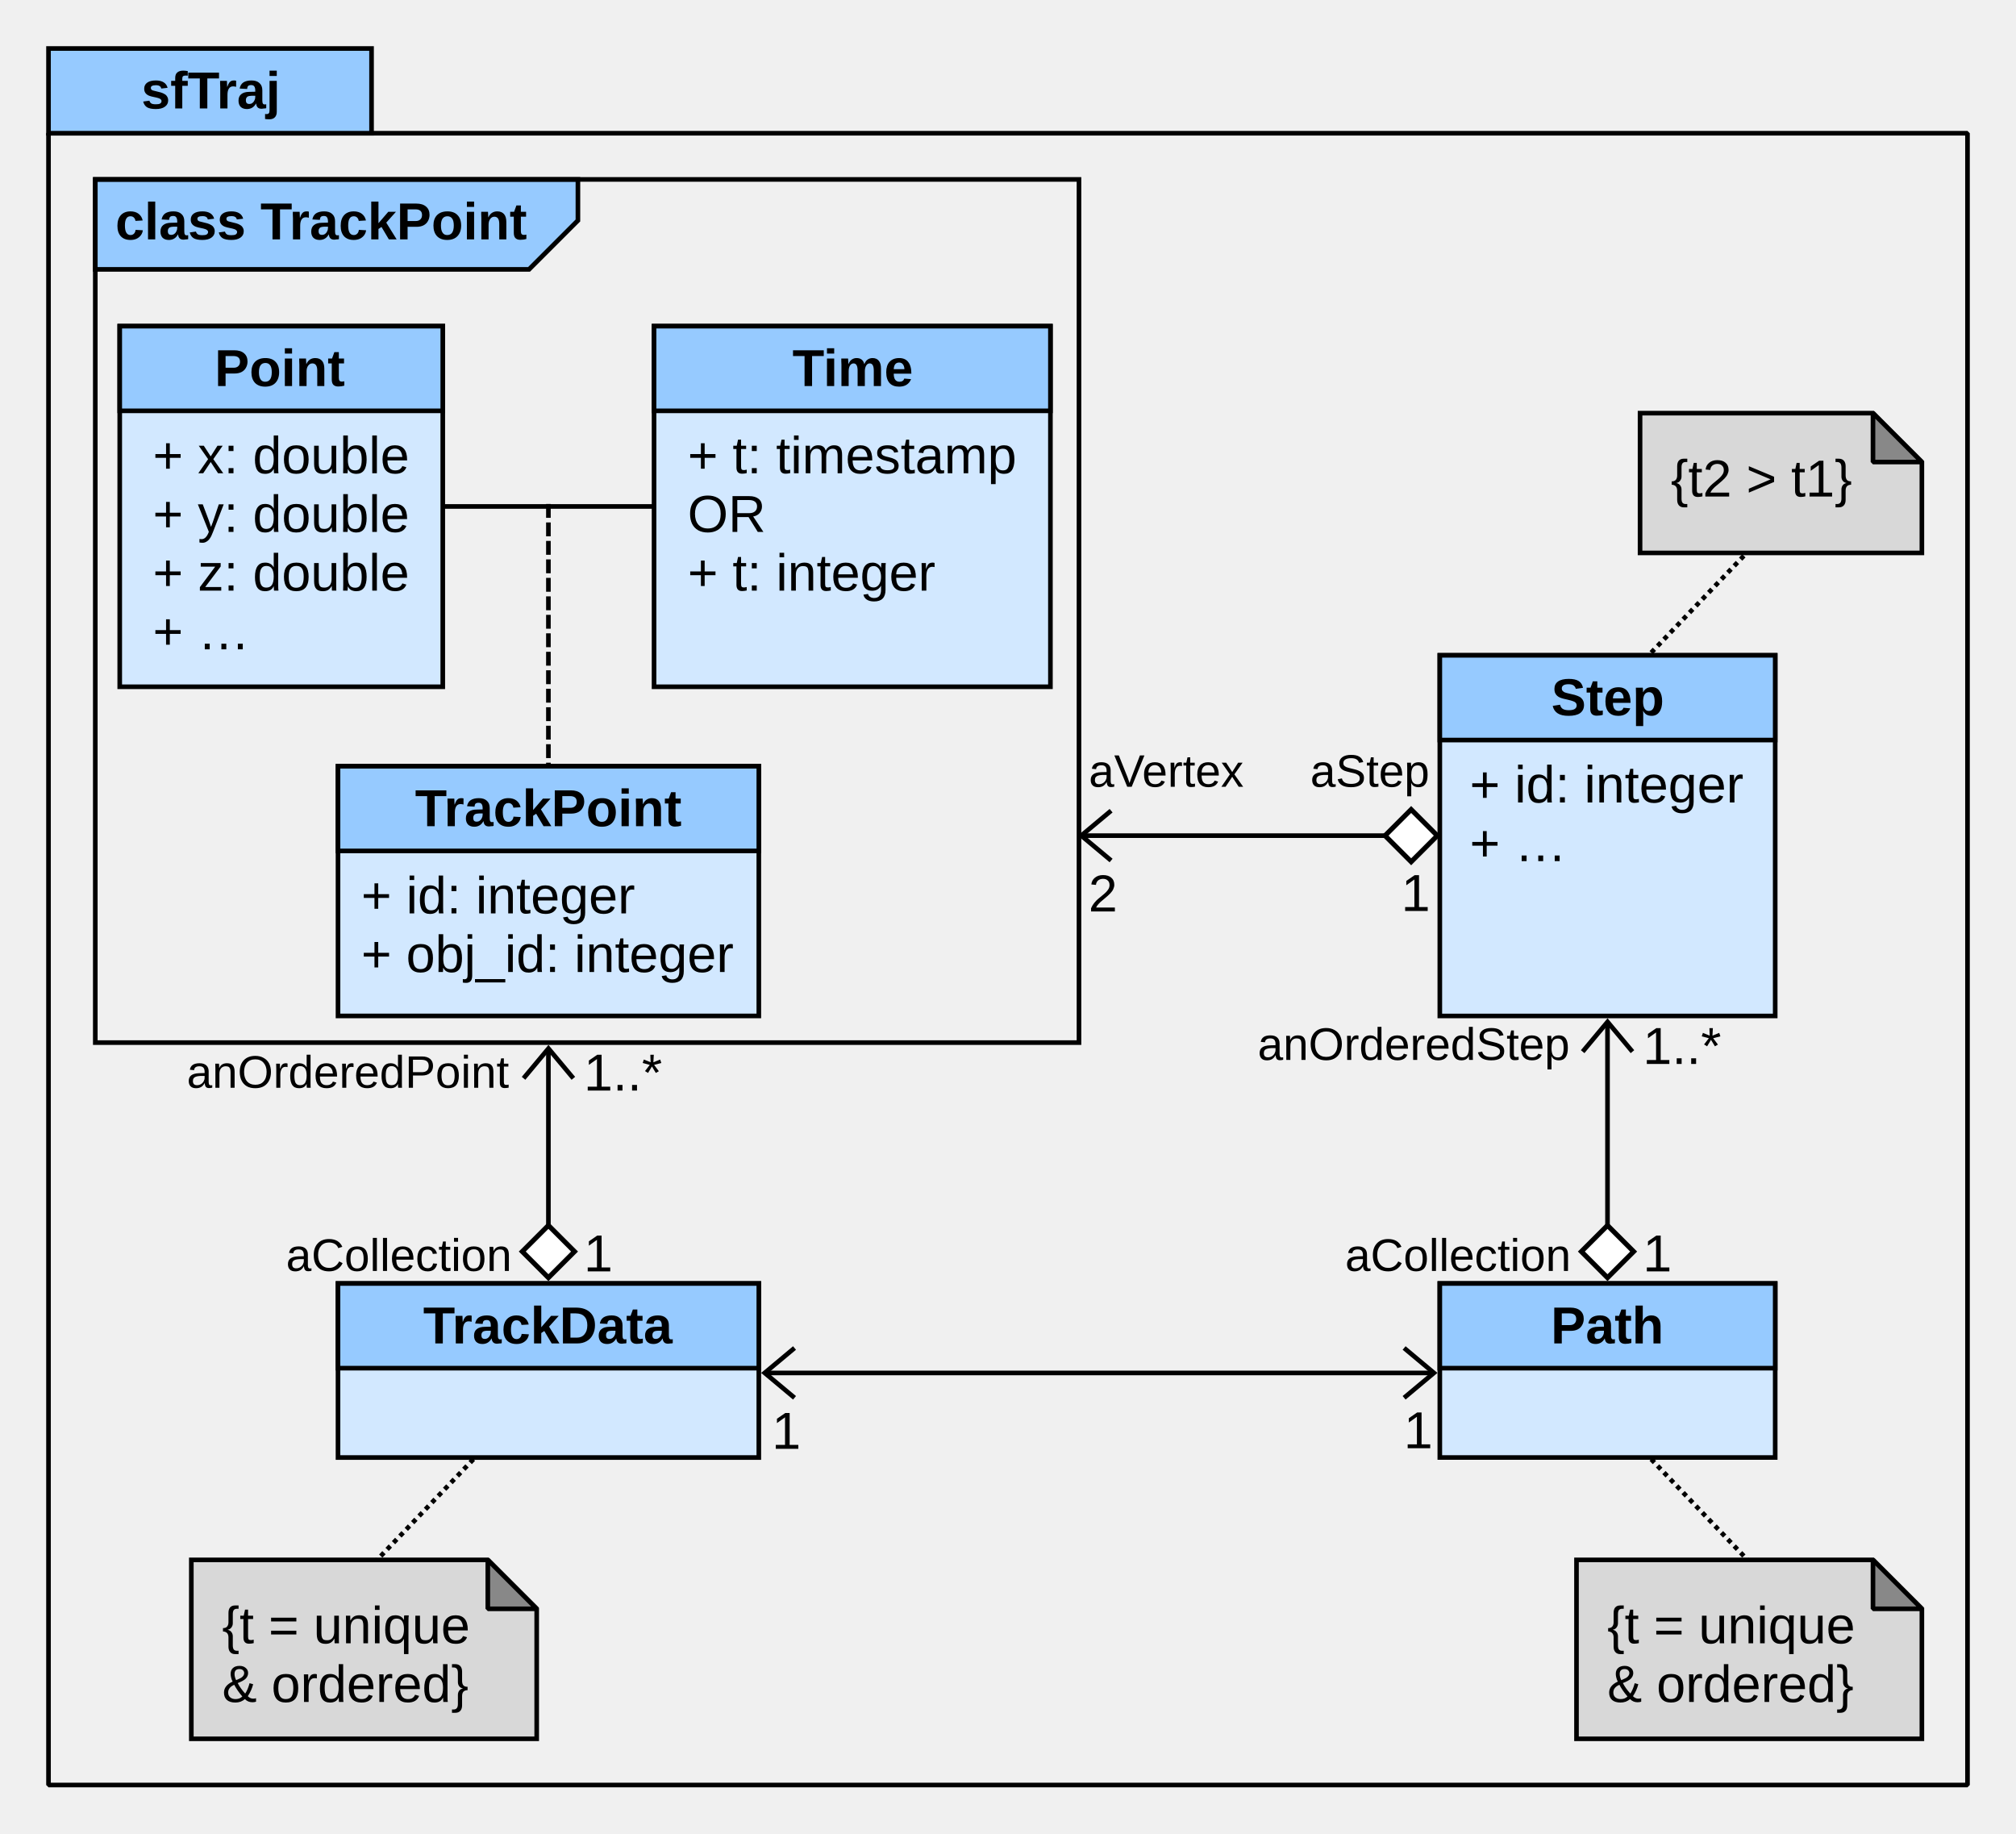
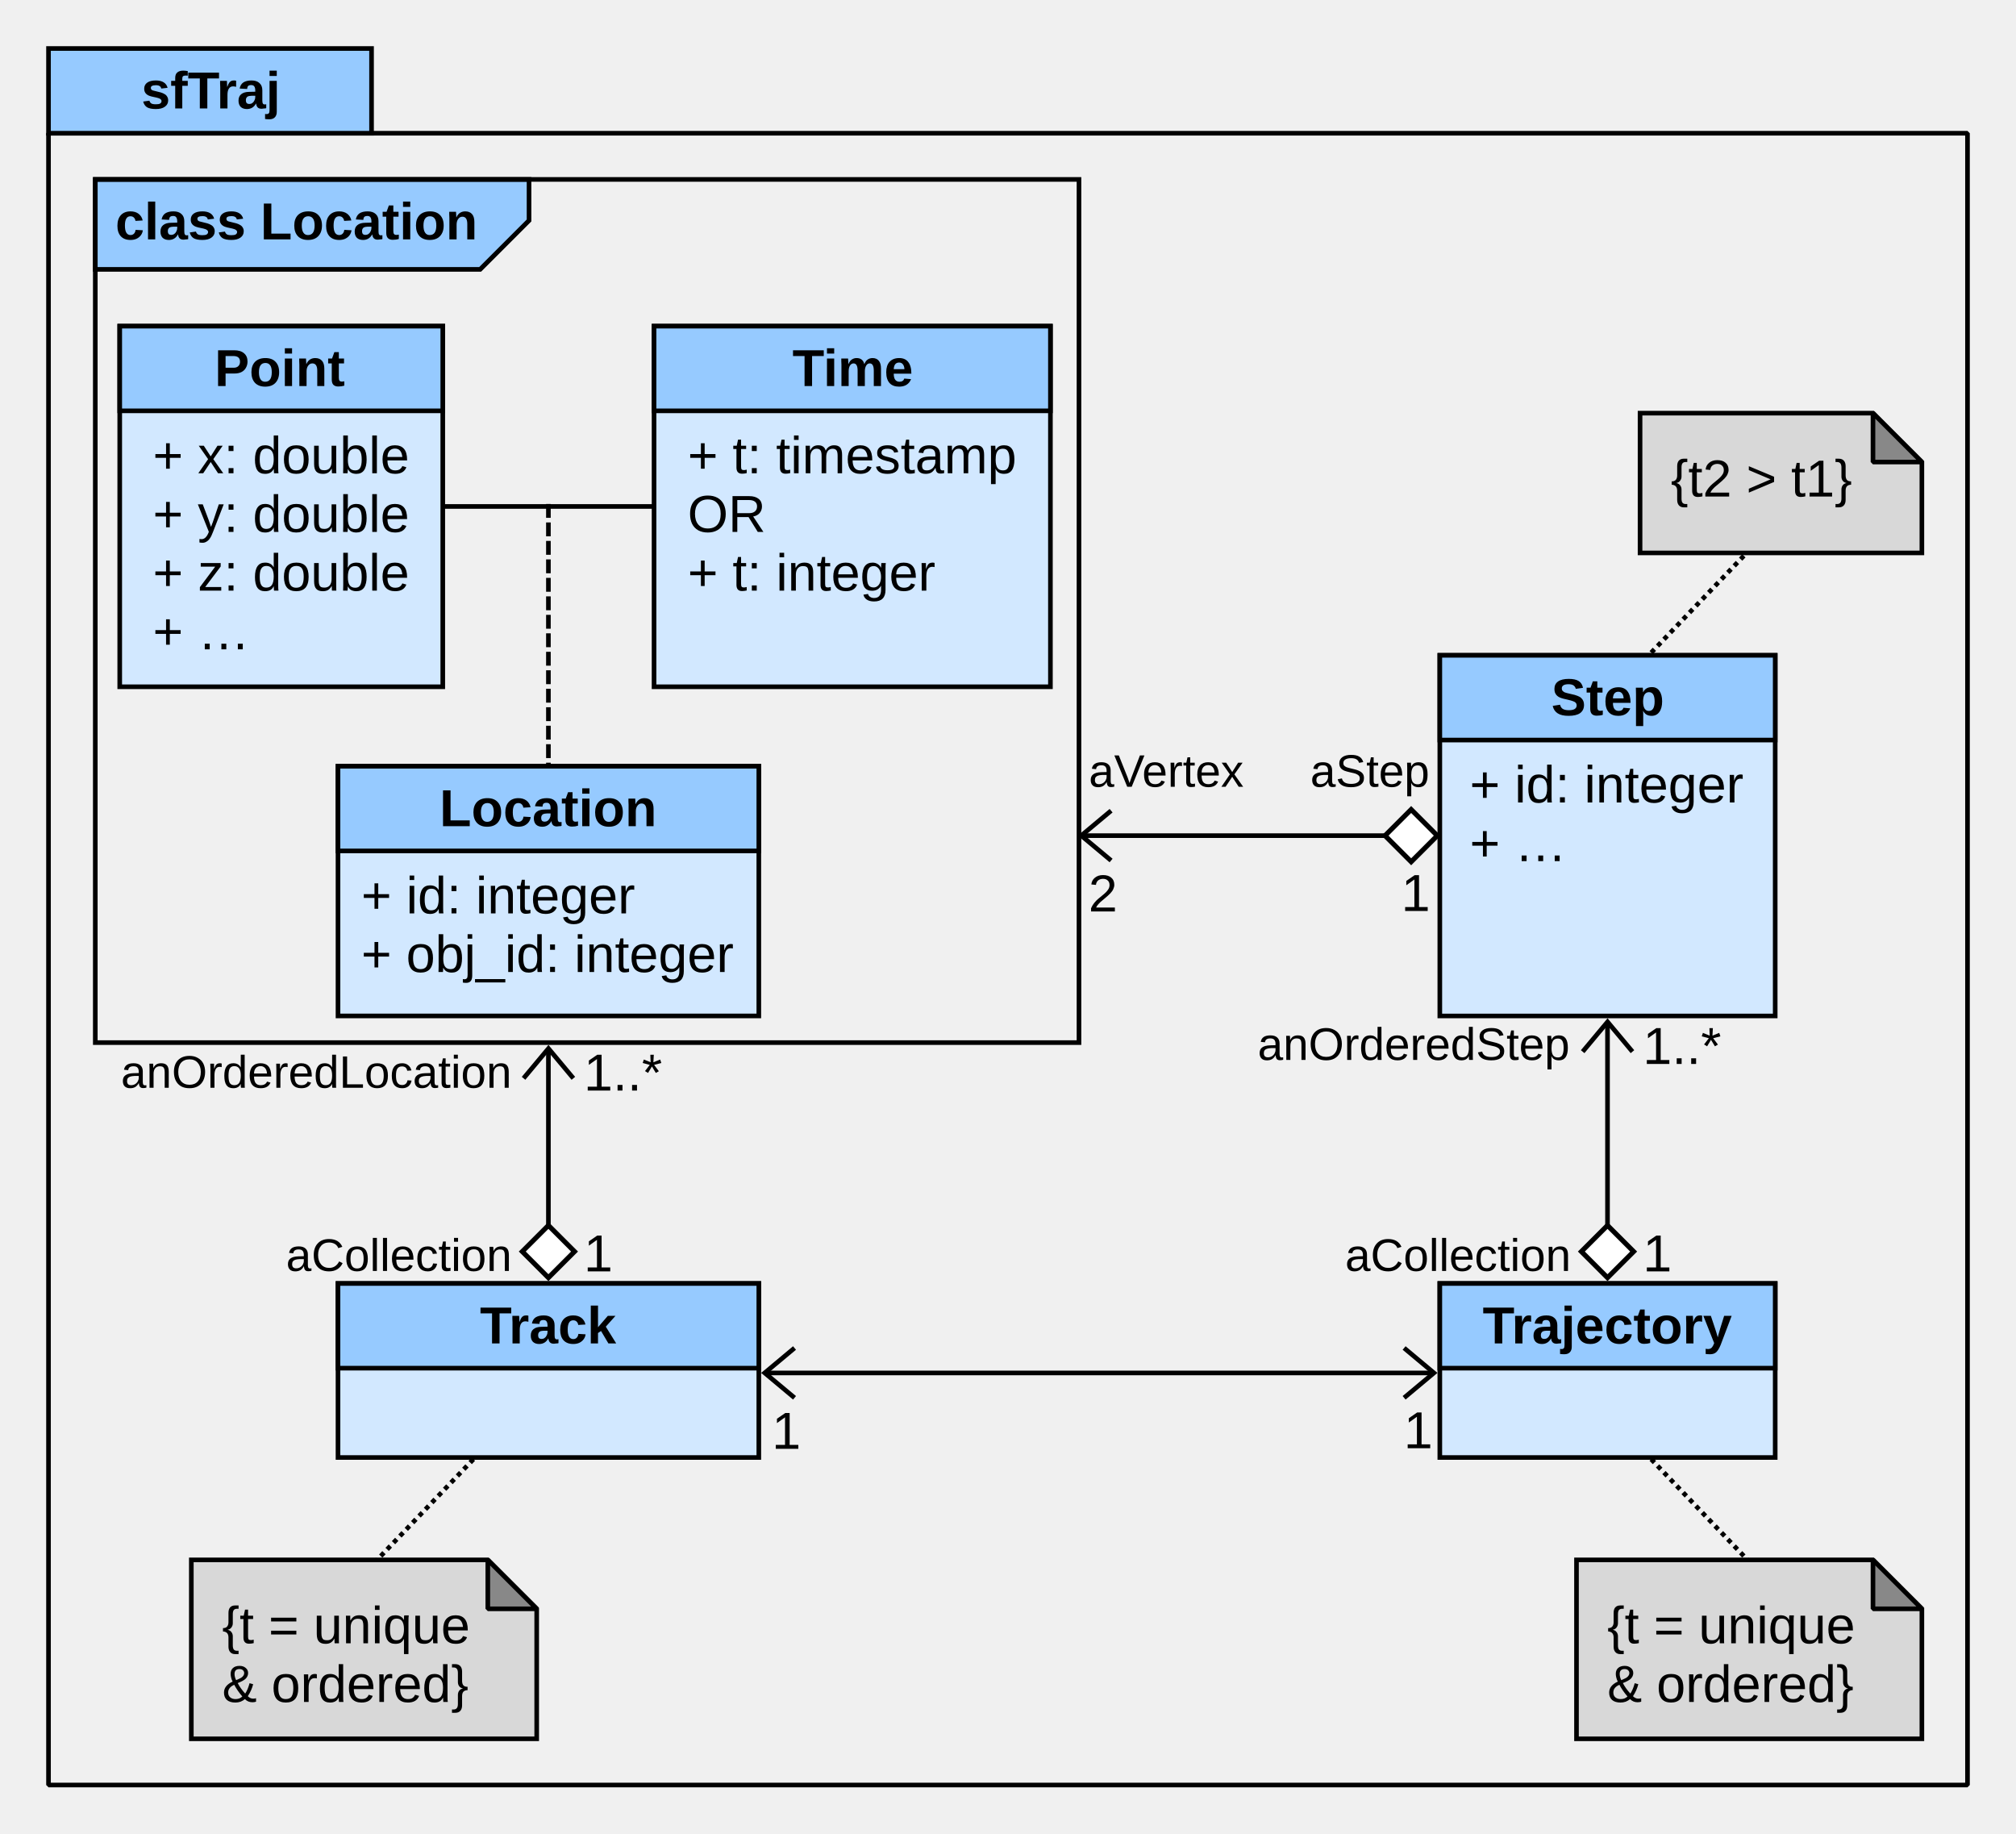
<svg xmlns="http://www.w3.org/2000/svg" width="218.195mm" height="198.418mm" viewBox="0 0 218.195 198.418" version="1.1" id="svg8">
  <defs id="defs2">
    <marker style="overflow:visible" id="marker6047" refX="0" refY="0" orient="auto">
      <path transform="matrix(0.8,0,0,0.8,-5.6,0)" style="fill:#ffffff;fill-rule:evenodd;stroke:#000000;stroke-width:1pt;stroke-opacity:1" d="M 0,-7.071 -7.071,0 0,7.071 7.071,0 Z" id="path6045" />
    </marker>
    <marker orient="auto" refY="0" refX="0" id="marker5887" style="overflow:visible">
      <path id="path5885" d="M 0,-7.071 -7.071,0 0,7.071 7.071,0 Z" style="fill:#ffffff;fill-rule:evenodd;stroke:#000000;stroke-width:1pt;stroke-opacity:1" transform="matrix(0.8,0,0,0.8,-5.6,0)" />
    </marker>
    <marker style="overflow:visible" id="marker5563" refX="0" refY="0" orient="auto">
      <path transform="matrix(0.8,0,0,0.8,-5.6,0)" style="fill:#ffffff;fill-rule:evenodd;stroke:#000000;stroke-width:1pt;stroke-opacity:1" d="M 0,-7.071 -7.071,0 0,7.071 7.071,0 Z" id="path5561" />
    </marker>
    <marker orient="auto" refY="0" refX="0" id="EmptyDiamondLend" style="overflow:visible">
      <path id="path4919" d="M 0,-7.071 -7.071,0 0,7.071 7.071,0 Z" style="fill:#ffffff;fill-rule:evenodd;stroke:#000000;stroke-width:1pt;stroke-opacity:1" transform="matrix(0.8,0,0,0.8,-5.6,0)" />
    </marker>
    <marker orient="auto" refY="0" refX="0" id="EmptyDiamondLstart" style="overflow:visible">
      <path id="path4910" d="M 0,-7.071 -7.071,0 0,7.071 7.071,0 Z" style="fill:#ffffff;fill-rule:evenodd;stroke:#000000;stroke-width:1pt;stroke-opacity:1" transform="matrix(0.8,0,0,0.8,5.6,0)" />
    </marker>
    <marker orient="auto" refY="0" refX="0" id="EmptyDiamondL" style="overflow:visible">
      <path id="path4901" d="M 0,-7.071 -7.071,0 0,7.071 7.071,0 Z" style="fill:#ffffff;fill-rule:evenodd;stroke:#000000;stroke-width:1pt;stroke-opacity:1" transform="scale(0.8)" />
    </marker>
  </defs>
  <g id="layer1" transform="translate(-14.91699,-32.97024)">
    <rect style="opacity:1;vector-effect:none;fill:none;fill-opacity:1;stroke:#000000;stroke-width:0.5;stroke-linecap:round;stroke-linejoin:bevel;stroke-miterlimit:4;stroke-dasharray:none;stroke-dashoffset:0;stroke-opacity:1;paint-order:normal" id="rect6599" width="207.695" height="178.749" x="20.167" y="47.389" />
    <path style="fill:none;fill-rule:evenodd;stroke:#000000;stroke-width:0.5;stroke-linecap:butt;stroke-linejoin:miter;stroke-miterlimit:4;stroke-dasharray:0.5, 0.5;stroke-dashoffset:0;stroke-opacity:1" d="M 54.744,202.804 66.396,190.629" id="path6532" />
    <path id="path6530" d="M 205.037,202.804 193.386,190.629" style="fill:none;fill-rule:evenodd;stroke:#000000;stroke-width:0.5;stroke-linecap:butt;stroke-linejoin:miter;stroke-miterlimit:4;stroke-dasharray:0.5, 0.5;stroke-dashoffset:0;stroke-opacity:1" />
-     <path style="opacity:1;vector-effect:none;fill:#96caff;fill-opacity:1;stroke:#000000;stroke-width:0.5;stroke-linecap:round;stroke-linejoin:miter;stroke-miterlimit:4;stroke-dasharray:none;stroke-dashoffset:0;stroke-opacity:1;paint-order:normal" d="m 25.23,52.389 h 52.236 v 4.441 l -5.292,5.292 H 25.23 Z" id="rect4679" />
+     <path style="opacity:1;vector-effect:none;fill:#96caff;fill-opacity:1;stroke:#000000;stroke-width:0.5;stroke-linecap:round;stroke-linejoin:miter;stroke-miterlimit:4;stroke-dasharray:none;stroke-dashoffset:0;stroke-opacity:1;paint-order:normal" d="m 25.23,52.389 h 46.945 v 4.441 l -5.292,5.292 H 25.23 Z" id="rect4679" />
    <rect style="opacity:1;vector-effect:none;fill:none;fill-opacity:1;stroke:#000000;stroke-width:0.5;stroke-linecap:round;stroke-linejoin:miter;stroke-miterlimit:4;stroke-dasharray:none;stroke-dashoffset:0;stroke-opacity:1;paint-order:normal" id="rect4677" width="106.467" height="93.409" x="25.23" y="52.389" />
    <rect style="opacity:1;vector-effect:none;fill:#d2e8ff;fill-opacity:1;stroke:#000000;stroke-width:0.5;stroke-linecap:round;stroke-linejoin:miter;stroke-miterlimit:4;stroke-dasharray:none;stroke-dashoffset:0;stroke-opacity:1;paint-order:normal" id="rect4553" width="34.963" height="39.026" x="27.876" y="68.264" />
    <rect y="68.264" x="27.876" height="9.166" width="34.963" id="rect4582" style="opacity:1;vector-effect:none;fill:#96caff;fill-opacity:1;stroke:#000000;stroke-width:0.5;stroke-linecap:round;stroke-linejoin:miter;stroke-miterlimit:4;stroke-dasharray:none;stroke-dashoffset:0;stroke-opacity:1;paint-order:normal" />
    <text xml:space="preserve" style="font-style:normal;font-variant:normal;font-weight:normal;font-stretch:normal;font-size:5.644px;line-height:4.233px;font-family:'Liberation Sans';-inkscape-font-specification:'Liberation Sans, Normal';font-variant-ligatures:normal;font-variant-caps:normal;font-variant-numeric:normal;font-feature-settings:normal;text-align:start;letter-spacing:0px;word-spacing:0px;writing-mode:lr-tb;text-anchor:start;fill:#000000;fill-opacity:1;stroke:none;stroke-width:0.265px;stroke-linecap:butt;stroke-linejoin:miter;stroke-opacity:1" x="38.144" y="74.75" id="text4487">
      <tspan x="38.144" y="74.75" style="font-weight:bold;stroke-width:0.265px" id="tspan4493">Point</tspan>
    </text>
    <text id="text4499" y="84.187" x="31.455" style="font-style:normal;font-variant:normal;font-weight:normal;font-stretch:normal;font-size:5.644px;line-height:4.233px;font-family:'Liberation Sans';-inkscape-font-specification:'Liberation Sans, Normal';font-variant-ligatures:normal;font-variant-caps:normal;font-variant-numeric:normal;font-feature-settings:normal;text-align:start;letter-spacing:0px;word-spacing:0px;writing-mode:lr-tb;text-anchor:start;fill:#000000;fill-opacity:1;stroke:none;stroke-width:0.265px;stroke-linecap:butt;stroke-linejoin:miter;stroke-opacity:1" xml:space="preserve">
      <tspan id="tspan4497" style="font-weight:normal;line-height:6.35px;stroke-width:0.265px" y="84.187" x="31.455">+ x: double</tspan>
      <tspan style="font-weight:normal;line-height:6.35px;stroke-width:0.265px" y="90.537" x="31.455" id="tspan4501">+ y: double</tspan>
      <tspan style="font-weight:normal;line-height:6.35px;stroke-width:0.265px" y="96.887" x="31.455" id="tspan4503">+ z: double</tspan>
      <tspan style="font-weight:normal;line-height:6.35px;stroke-width:0.265px" y="103.237" x="31.455" id="tspan4505">+ …</tspan>
    </text>
    <g id="g4673">
      <rect style="opacity:1;vector-effect:none;fill:#d2e8ff;fill-opacity:1;stroke:#000000;stroke-width:0.5;stroke-linecap:round;stroke-linejoin:miter;stroke-miterlimit:4;stroke-dasharray:none;stroke-dashoffset:0;stroke-opacity:1;paint-order:normal" id="rect4555" width="42.9" height="39.026" x="85.706" y="68.264" />
      <rect y="68.264" x="85.706" height="9.166" width="42.9" id="rect4584" style="opacity:1;vector-effect:none;fill:#96caff;fill-opacity:1;stroke:#000000;stroke-width:0.5;stroke-linecap:round;stroke-linejoin:miter;stroke-miterlimit:4;stroke-dasharray:none;stroke-dashoffset:0;stroke-opacity:1;paint-order:normal" />
      <text xml:space="preserve" style="font-style:normal;font-variant:normal;font-weight:normal;font-stretch:normal;font-size:5.644px;line-height:4.233px;font-family:'Liberation Sans';-inkscape-font-specification:'Liberation Sans, Normal';font-variant-ligatures:normal;font-variant-caps:normal;font-variant-numeric:normal;font-feature-settings:normal;text-align:start;letter-spacing:0px;word-spacing:0px;writing-mode:lr-tb;text-anchor:start;fill:#000000;fill-opacity:1;stroke:none;stroke-width:0.265px;stroke-linecap:butt;stroke-linejoin:miter;stroke-opacity:1" x="100.685" y="74.75" id="text4491">
        <tspan id="tspan4489" x="100.685" y="74.75" style="font-weight:bold;stroke-width:0.265px">Time</tspan>
      </text>
      <text id="text4515" y="84.187" x="89.338" style="font-style:normal;font-variant:normal;font-weight:normal;font-stretch:normal;font-size:5.644px;line-height:4.233px;font-family:'Liberation Sans';-inkscape-font-specification:'Liberation Sans, Normal';font-variant-ligatures:normal;font-variant-caps:normal;font-variant-numeric:normal;font-feature-settings:normal;text-align:start;letter-spacing:0px;word-spacing:0px;writing-mode:lr-tb;text-anchor:start;fill:#000000;fill-opacity:1;stroke:none;stroke-width:0.265px;stroke-linecap:butt;stroke-linejoin:miter;stroke-opacity:1" xml:space="preserve">
        <tspan style="font-weight:normal;line-height:6.35px;stroke-width:0.265px" y="84.187" x="89.338" id="tspan4513">+ t: timestamp</tspan>
        <tspan id="tspan4526" style="font-weight:normal;line-height:6.35px;stroke-width:0.265px" y="90.537" x="89.338">OR</tspan>
        <tspan id="tspan4528" style="font-weight:normal;line-height:6.35px;stroke-width:0.265px" y="96.887" x="89.338">+ t: integer</tspan>
      </text>
    </g>
-     <g id="g4649" transform="translate(4.157739)">
-       <rect y="115.889" x="47.342" height="27.025" width="45.546" id="rect4576" style="opacity:1;vector-effect:none;fill:#d2e8ff;fill-opacity:1;stroke:#000000;stroke-width:0.5;stroke-linecap:round;stroke-linejoin:miter;stroke-miterlimit:4;stroke-dasharray:none;stroke-dashoffset:0;stroke-opacity:1;paint-order:normal" />
-       <rect style="opacity:1;vector-effect:none;fill:#96caff;fill-opacity:1;stroke:#000000;stroke-width:0.5;stroke-linecap:round;stroke-linejoin:miter;stroke-miterlimit:4;stroke-dasharray:none;stroke-dashoffset:0;stroke-opacity:1;paint-order:normal" id="rect4586" width="45.546" height="9.166" x="47.342" y="115.889" />
-       <text xml:space="preserve" style="font-style:normal;font-variant:normal;font-weight:normal;font-stretch:normal;font-size:5.644px;line-height:4.233px;font-family:'Liberation Sans';-inkscape-font-specification:'Liberation Sans, Normal';font-variant-ligatures:normal;font-variant-caps:normal;font-variant-numeric:normal;font-feature-settings:normal;text-align:start;letter-spacing:0px;word-spacing:0px;writing-mode:lr-tb;text-anchor:start;fill:#000000;fill-opacity:1;stroke:none;stroke-width:0.265px;stroke-linecap:butt;stroke-linejoin:miter;stroke-opacity:1" x="55.678" y="122.375" id="text4532">
-         <tspan x="55.678" y="122.375" style="font-weight:bold;stroke-width:0.265px" id="tspan4530">TrackPoint</tspan>
-       </text>
-       <text id="text4542" y="131.812" x="49.852" style="font-style:normal;font-variant:normal;font-weight:normal;font-stretch:normal;font-size:5.644px;line-height:4.233px;font-family:'Liberation Sans';-inkscape-font-specification:'Liberation Sans, Normal';font-variant-ligatures:normal;font-variant-caps:normal;font-variant-numeric:normal;font-feature-settings:normal;text-align:start;letter-spacing:0px;word-spacing:0px;writing-mode:lr-tb;text-anchor:start;fill:#000000;fill-opacity:1;stroke:none;stroke-width:0.265px;stroke-linecap:butt;stroke-linejoin:miter;stroke-opacity:1" xml:space="preserve">
-         <tspan id="tspan4534" style="font-weight:normal;line-height:6.35px;stroke-width:0.265px" y="131.812" x="49.852">+ id: integer</tspan>
-         <tspan style="font-weight:normal;line-height:6.35px;stroke-width:0.265px" y="138.162" x="49.852" id="tspan4540">+ obj_id: integer</tspan>
-       </text>
-     </g>
+     <rect style="opacity:1;vector-effect:none;fill:#d2e8ff;fill-opacity:1;stroke:#000000;stroke-width:0.5;stroke-linecap:round;stroke-linejoin:miter;stroke-miterlimit:4;stroke-dasharray:none;stroke-dashoffset:0;stroke-opacity:1;paint-order:normal" id="rect4576" width="45.546" height="27.025" x="51.499" y="115.889" />
+     <rect y="115.889" x="51.499" height="9.166" width="45.546" id="rect4586" style="opacity:1;vector-effect:none;fill:#96caff;fill-opacity:1;stroke:#000000;stroke-width:0.5;stroke-linecap:round;stroke-linejoin:miter;stroke-miterlimit:4;stroke-dasharray:none;stroke-dashoffset:0;stroke-opacity:1;paint-order:normal" />
+     <text id="text4532" y="122.375" x="62.491" style="font-style:normal;font-variant:normal;font-weight:normal;font-stretch:normal;font-size:5.644px;line-height:4.233px;font-family:'Liberation Sans';-inkscape-font-specification:'Liberation Sans, Normal';font-variant-ligatures:normal;font-variant-caps:normal;font-variant-numeric:normal;font-feature-settings:normal;text-align:start;letter-spacing:0px;word-spacing:0px;writing-mode:lr-tb;text-anchor:start;fill:#000000;fill-opacity:1;stroke:none;stroke-width:0.265px;stroke-linecap:butt;stroke-linejoin:miter;stroke-opacity:1" xml:space="preserve">
+       <tspan id="tspan4530" style="font-weight:bold;stroke-width:0.265px" y="122.375" x="62.491">Location</tspan>
+     </text>
+     <text xml:space="preserve" style="font-style:normal;font-variant:normal;font-weight:normal;font-stretch:normal;font-size:5.644px;line-height:4.233px;font-family:'Liberation Sans';-inkscape-font-specification:'Liberation Sans, Normal';font-variant-ligatures:normal;font-variant-caps:normal;font-variant-numeric:normal;font-feature-settings:normal;text-align:start;letter-spacing:0px;word-spacing:0px;writing-mode:lr-tb;text-anchor:start;fill:#000000;fill-opacity:1;stroke:none;stroke-width:0.265px;stroke-linecap:butt;stroke-linejoin:miter;stroke-opacity:1" x="54.01" y="131.812" id="text4542">
+       <tspan x="54.01" y="131.812" style="font-weight:normal;line-height:6.35px;stroke-width:0.265px" id="tspan4534">+ id: integer</tspan>
+       <tspan id="tspan4540" x="54.01" y="138.162" style="font-weight:normal;line-height:6.35px;stroke-width:0.265px">+ obj_id: integer</tspan>
+     </text>
    <text id="text4551" y="58.875" x="27.405" style="font-style:normal;font-variant:normal;font-weight:normal;font-stretch:normal;font-size:5.644px;line-height:4.233px;font-family:'Liberation Sans';-inkscape-font-specification:'Liberation Sans, Normal';font-variant-ligatures:normal;font-variant-caps:normal;font-variant-numeric:normal;font-feature-settings:normal;text-align:start;letter-spacing:0px;word-spacing:0px;writing-mode:lr-tb;text-anchor:start;fill:#000000;fill-opacity:1;stroke:none;stroke-width:0.265px;stroke-linecap:butt;stroke-linejoin:miter;stroke-opacity:1" xml:space="preserve">
-       <tspan id="tspan4549" style="font-weight:bold;stroke-width:0.265px" y="58.875" x="27.405">class TrackPoint</tspan>
+       <tspan id="tspan4549" style="font-weight:bold;stroke-width:0.265px" y="58.875" x="27.405">class Location</tspan>
    </text>
    <path style="fill:none;fill-rule:evenodd;stroke:#000000;stroke-width:0.5;stroke-linecap:butt;stroke-linejoin:miter;stroke-miterlimit:4;stroke-dasharray:none;stroke-opacity:1" d="M 62.744,87.777 H 85.612" id="path4655" />
    <path style="fill:none;fill-rule:evenodd;stroke:#000000;stroke-width:0.5;stroke-linecap:butt;stroke-linejoin:miter;stroke-miterlimit:4;stroke-dasharray:1.5, 0.5;stroke-dashoffset:0;stroke-opacity:1" d="M 74.272,87.507 V 115.855" id="path4675" />
    <g id="g4789" transform="translate(0,35.62423)">
      <rect style="opacity:1;vector-effect:none;fill:#d2e8ff;fill-opacity:1;stroke:#000000;stroke-width:0.5;stroke-linecap:round;stroke-linejoin:miter;stroke-miterlimit:4;stroke-dasharray:none;stroke-dashoffset:0;stroke-opacity:1;paint-order:normal" id="rect4748" width="36.299" height="39.026" x="170.751" y="68.264" />
      <rect y="68.264" x="170.751" height="9.166" width="36.299" id="rect4750" style="opacity:1;vector-effect:none;fill:#96caff;fill-opacity:1;stroke:#000000;stroke-width:0.5;stroke-linecap:round;stroke-linejoin:miter;stroke-miterlimit:4;stroke-dasharray:none;stroke-dashoffset:0;stroke-opacity:1;paint-order:normal" />
      <text xml:space="preserve" style="font-style:normal;font-variant:normal;font-weight:normal;font-stretch:normal;font-size:5.644px;line-height:4.233px;font-family:'Liberation Sans';-inkscape-font-specification:'Liberation Sans, Normal';font-variant-ligatures:normal;font-variant-caps:normal;font-variant-numeric:normal;font-feature-settings:normal;text-align:start;letter-spacing:0px;word-spacing:0px;writing-mode:lr-tb;text-anchor:start;fill:#000000;fill-opacity:1;stroke:none;stroke-width:0.265px;stroke-linecap:butt;stroke-linejoin:miter;stroke-opacity:1" x="182.812" y="74.75" id="text4754">
        <tspan x="182.812" y="74.75" style="font-weight:bold;stroke-width:0.265px" id="tspan4752">Step</tspan>
      </text>
      <text id="text4764" y="84.187" x="173.979" style="font-style:normal;font-variant:normal;font-weight:normal;font-stretch:normal;font-size:5.644px;line-height:4.233px;font-family:'Liberation Sans';-inkscape-font-specification:'Liberation Sans, Normal';font-variant-ligatures:normal;font-variant-caps:normal;font-variant-numeric:normal;font-feature-settings:normal;text-align:start;letter-spacing:0px;word-spacing:0px;writing-mode:lr-tb;text-anchor:start;fill:#000000;fill-opacity:1;stroke:none;stroke-width:0.265px;stroke-linecap:butt;stroke-linejoin:miter;stroke-opacity:1" xml:space="preserve">
        <tspan id="tspan4756" style="font-weight:normal;line-height:6.35px;stroke-width:0.265px" y="84.187" x="173.979">+ id: integer</tspan>
        <tspan style="font-weight:normal;line-height:6.35px;stroke-width:0.265px" y="90.537" x="173.979" id="tspan4762">+ …</tspan>
      </text>
    </g>
    <path id="path4791" d="m 131.947,123.401 h 38.503" style="fill:none;fill-rule:evenodd;stroke:#000000;stroke-width:0.5;stroke-linecap:butt;stroke-linejoin:miter;stroke-miterlimit:4;stroke-dasharray:none;stroke-opacity:1;marker-end:url(#EmptyDiamondLend)" />
    <path style="fill:none;fill-rule:evenodd;stroke:#000000;stroke-width:0.5;stroke-linecap:butt;stroke-linejoin:miter;stroke-miterlimit:4;stroke-dasharray:none;stroke-opacity:1" d="m 135.172,126.092 -3.225,-2.695 3.225,-2.695" id="path4793" />
    <text xml:space="preserve" style="font-style:normal;font-variant:normal;font-weight:normal;font-stretch:normal;font-size:5.644px;line-height:4.233px;font-family:'Liberation Sans';-inkscape-font-specification:'Liberation Sans, Normal';font-variant-ligatures:normal;font-variant-caps:normal;font-variant-numeric:normal;font-feature-settings:normal;text-align:start;letter-spacing:0px;word-spacing:0px;writing-mode:lr-tb;text-anchor:start;fill:#000000;fill-opacity:1;stroke:none;stroke-width:0.265px;stroke-linecap:butt;stroke-linejoin:miter;stroke-opacity:1" x="132.721" y="131.606" id="text5199">
      <tspan id="tspan5197" x="132.721" y="131.606" style="stroke-width:0.265px">2</tspan>
    </text>
    <text id="text5203" y="131.549" x="166.579" style="font-style:normal;font-variant:normal;font-weight:normal;font-stretch:normal;font-size:5.644px;line-height:4.233px;font-family:'Liberation Sans';-inkscape-font-specification:'Liberation Sans, Normal';font-variant-ligatures:normal;font-variant-caps:normal;font-variant-numeric:normal;font-feature-settings:normal;text-align:start;letter-spacing:0px;word-spacing:0px;writing-mode:lr-tb;text-anchor:start;fill:#000000;fill-opacity:1;stroke:none;stroke-width:0.265px;stroke-linecap:butt;stroke-linejoin:miter;stroke-opacity:1" xml:space="preserve">
      <tspan style="stroke-width:0.265px" y="131.549" x="166.579" id="tspan5201">1</tspan>
    </text>
    <text xml:space="preserve" style="font-style:normal;font-variant:normal;font-weight:normal;font-stretch:normal;font-size:5.644px;line-height:4.233px;font-family:'Liberation Sans';-inkscape-font-specification:'Liberation Sans, Normal';font-variant-ligatures:normal;font-variant-caps:normal;font-variant-numeric:normal;font-feature-settings:normal;text-align:start;letter-spacing:0px;word-spacing:0px;writing-mode:lr-tb;text-anchor:start;fill:#000000;fill-opacity:1;stroke:none;stroke-width:0.265px;stroke-linecap:butt;stroke-linejoin:miter;stroke-opacity:1" x="156.736" y="118.113" id="text5207">
      <tspan id="tspan5205" x="156.736" y="118.113" style="font-size:4.939px;stroke-width:0.265px">aStep</tspan>
    </text>
    <text id="text5211" y="118.113" x="132.765" style="font-style:normal;font-variant:normal;font-weight:normal;font-stretch:normal;font-size:5.644px;line-height:4.233px;font-family:'Liberation Sans';-inkscape-font-specification:'Liberation Sans, Normal';font-variant-ligatures:normal;font-variant-caps:normal;font-variant-numeric:normal;font-feature-settings:normal;text-align:start;letter-spacing:0px;word-spacing:0px;writing-mode:lr-tb;text-anchor:start;fill:#000000;fill-opacity:1;stroke:none;stroke-width:0.265px;stroke-linecap:butt;stroke-linejoin:miter;stroke-opacity:1" xml:space="preserve">
      <tspan style="font-size:4.939px;stroke-width:0.265px" y="118.113" x="132.765" id="tspan5209">aVertex</tspan>
    </text>
    <path style="fill:none;fill-rule:evenodd;stroke:#000000;stroke-width:0.5;stroke-linecap:butt;stroke-linejoin:miter;stroke-miterlimit:4;stroke-dasharray:0.5, 0.5;stroke-dashoffset:0;stroke-opacity:1" d="M 205.037,91.675 193.386,103.85" id="path5329" />
-     <g id="g5857" transform="translate(0,3.058651)">
-       <rect style="opacity:1;vector-effect:none;fill:#d2e8ff;fill-opacity:1;stroke:#000000;stroke-width:0.5;stroke-linecap:round;stroke-linejoin:miter;stroke-miterlimit:4;stroke-dasharray:none;stroke-dashoffset:0;stroke-opacity:1;paint-order:normal" id="rect5331" width="45.546" height="18.832" x="51.499" y="168.806" />
-       <rect y="168.806" x="51.499" height="9.166" width="45.546" id="rect5333" style="opacity:1;vector-effect:none;fill:#96caff;fill-opacity:1;stroke:#000000;stroke-width:0.5;stroke-linecap:round;stroke-linejoin:miter;stroke-miterlimit:4;stroke-dasharray:none;stroke-dashoffset:0;stroke-opacity:1;paint-order:normal" />
-       <text id="text5337" y="175.292" x="60.719" style="font-style:normal;font-variant:normal;font-weight:normal;font-stretch:normal;font-size:5.644px;line-height:4.233px;font-family:'Liberation Sans';-inkscape-font-specification:'Liberation Sans, Normal';font-variant-ligatures:normal;font-variant-caps:normal;font-variant-numeric:normal;font-feature-settings:normal;text-align:start;letter-spacing:0px;word-spacing:0px;writing-mode:lr-tb;text-anchor:start;fill:#000000;fill-opacity:1;stroke:none;stroke-width:0.265px;stroke-linecap:butt;stroke-linejoin:miter;stroke-opacity:1" xml:space="preserve">
-         <tspan id="tspan5335" style="font-weight:bold;stroke-width:0.265px" y="175.292" x="60.719">TrackData</tspan>
-       </text>
-     </g>
+     <rect y="171.864" x="51.499" height="18.832" width="45.546" id="rect5331" style="opacity:1;vector-effect:none;fill:#d2e8ff;fill-opacity:1;stroke:#000000;stroke-width:0.5;stroke-linecap:round;stroke-linejoin:miter;stroke-miterlimit:4;stroke-dasharray:none;stroke-dashoffset:0;stroke-opacity:1;paint-order:normal" />
+     <rect style="opacity:1;vector-effect:none;fill:#96caff;fill-opacity:1;stroke:#000000;stroke-width:0.5;stroke-linecap:round;stroke-linejoin:miter;stroke-miterlimit:4;stroke-dasharray:none;stroke-dashoffset:0;stroke-opacity:1;paint-order:normal" id="rect5333" width="45.546" height="9.166" x="51.499" y="171.864" />
+     <text xml:space="preserve" style="font-style:normal;font-variant:normal;font-weight:normal;font-stretch:normal;font-size:5.644px;line-height:4.233px;font-family:'Liberation Sans';-inkscape-font-specification:'Liberation Sans, Normal';font-variant-ligatures:normal;font-variant-caps:normal;font-variant-numeric:normal;font-feature-settings:normal;text-align:start;letter-spacing:0px;word-spacing:0px;writing-mode:lr-tb;text-anchor:start;fill:#000000;fill-opacity:1;stroke:none;stroke-width:0.265px;stroke-linecap:butt;stroke-linejoin:miter;stroke-opacity:1" x="66.858" y="178.35" id="text5337">
+       <tspan x="66.858" y="178.35" style="font-weight:bold;stroke-width:0.265px" id="tspan5335">Track</tspan>
+     </text>
    <path style="fill:none;fill-rule:evenodd;stroke:#000000;stroke-width:0.5;stroke-linecap:butt;stroke-linejoin:miter;stroke-miterlimit:4;stroke-dasharray:none;stroke-opacity:1" d="M 97.685,181.547 H 169.937" id="path5485" />
    <path id="path5487" d="m 100.91,184.237 -3.225,-2.695 3.225,-2.695" style="fill:none;fill-rule:evenodd;stroke:#000000;stroke-width:0.5;stroke-linecap:butt;stroke-linejoin:miter;stroke-miterlimit:4;stroke-dasharray:none;stroke-opacity:1" />
    <text id="text5491" y="189.752" x="98.46" style="font-style:normal;font-variant:normal;font-weight:normal;font-stretch:normal;font-size:5.644px;line-height:4.233px;font-family:'Liberation Sans';-inkscape-font-specification:'Liberation Sans, Normal';font-variant-ligatures:normal;font-variant-caps:normal;font-variant-numeric:normal;font-feature-settings:normal;text-align:start;letter-spacing:0px;word-spacing:0px;writing-mode:lr-tb;text-anchor:start;fill:#000000;fill-opacity:1;stroke:none;stroke-width:0.265px;stroke-linecap:butt;stroke-linejoin:miter;stroke-opacity:1" xml:space="preserve">
      <tspan style="stroke-width:0.265px" y="189.752" x="98.46" id="tspan5489">1</tspan>
    </text>
    <text xml:space="preserve" style="font-style:normal;font-variant:normal;font-weight:normal;font-stretch:normal;font-size:5.644px;line-height:4.233px;font-family:'Liberation Sans';-inkscape-font-specification:'Liberation Sans, Normal';font-variant-ligatures:normal;font-variant-caps:normal;font-variant-numeric:normal;font-feature-settings:normal;text-align:start;letter-spacing:0px;word-spacing:0px;writing-mode:lr-tb;text-anchor:start;fill:#000000;fill-opacity:1;stroke:none;stroke-width:0.265px;stroke-linecap:butt;stroke-linejoin:miter;stroke-opacity:1" x="166.852" y="189.694" id="text5495">
      <tspan id="tspan5493" x="166.852" y="189.694" style="stroke-width:0.265px">1</tspan>
    </text>
    <g id="g5851" transform="translate(-40.37371,-3.226665)">
      <path style="fill:none;fill-rule:evenodd;stroke:#000000;stroke-width:0.5;stroke-linecap:butt;stroke-linejoin:miter;stroke-miterlimit:4;stroke-dasharray:none;stroke-opacity:1;marker-end:url(#marker5563)" d="m 114.646,149.664 v 24.771" id="path5517" />
      <path id="path5519" d="m 111.956,152.889 2.695,-3.225 2.695,3.225" style="fill:none;fill-rule:evenodd;stroke:#000000;stroke-width:0.5;stroke-linecap:butt;stroke-linejoin:miter;stroke-miterlimit:4;stroke-dasharray:none;stroke-opacity:1" />
    </g>
    <g transform="translate(74.25432,-3.226665)" id="g5863">
      <path id="path5859" d="m 114.646,147.013 v 27.423" style="fill:none;fill-rule:evenodd;stroke:#000000;stroke-width:0.5;stroke-linecap:butt;stroke-linejoin:miter;stroke-miterlimit:4;stroke-dasharray:none;stroke-opacity:1;marker-end:url(#marker5887)" />
      <path style="fill:none;fill-rule:evenodd;stroke:#000000;stroke-width:0.5;stroke-linecap:butt;stroke-linejoin:miter;stroke-miterlimit:4;stroke-dasharray:none;stroke-opacity:1" d="m 111.956,150.006 2.695,-3.225 2.695,3.225" id="path5861" />
    </g>
-     <g id="g5883" transform="translate(2.834909)">
-       <rect y="171.864" x="167.916" height="18.832" width="36.299" id="rect5865" style="opacity:1;vector-effect:none;fill:#d2e8ff;fill-opacity:1;stroke:#000000;stroke-width:0.5;stroke-linecap:round;stroke-linejoin:miter;stroke-miterlimit:4;stroke-dasharray:none;stroke-dashoffset:0;stroke-opacity:1;paint-order:normal" />
-       <rect style="opacity:1;vector-effect:none;fill:#96caff;fill-opacity:1;stroke:#000000;stroke-width:0.5;stroke-linecap:round;stroke-linejoin:miter;stroke-miterlimit:4;stroke-dasharray:none;stroke-dashoffset:0;stroke-opacity:1;paint-order:normal" id="rect5867" width="36.299" height="9.166" x="167.916" y="171.864" />
-       <text xml:space="preserve" style="font-style:normal;font-variant:normal;font-weight:normal;font-stretch:normal;font-size:5.644px;line-height:4.233px;font-family:'Liberation Sans';-inkscape-font-specification:'Liberation Sans, Normal';font-variant-ligatures:normal;font-variant-caps:normal;font-variant-numeric:normal;font-feature-settings:normal;text-align:start;letter-spacing:0px;word-spacing:0px;writing-mode:lr-tb;text-anchor:start;fill:#000000;fill-opacity:1;stroke:none;stroke-width:0.265px;stroke-linecap:butt;stroke-linejoin:miter;stroke-opacity:1" x="179.929" y="178.35" id="text5871">
-         <tspan x="179.929" y="178.35" style="font-weight:bold;stroke-width:0.265px" id="tspan5869">Path</tspan>
-       </text>
-     </g>
+     <rect style="opacity:1;vector-effect:none;fill:#d2e8ff;fill-opacity:1;stroke:#000000;stroke-width:0.5;stroke-linecap:round;stroke-linejoin:miter;stroke-miterlimit:4;stroke-dasharray:none;stroke-dashoffset:0;stroke-opacity:1;paint-order:normal" id="rect5865" width="36.299" height="18.832" x="170.751" y="171.864" />
+     <rect y="171.864" x="170.751" height="9.166" width="36.299" id="rect5867" style="opacity:1;vector-effect:none;fill:#96caff;fill-opacity:1;stroke:#000000;stroke-width:0.5;stroke-linecap:round;stroke-linejoin:miter;stroke-miterlimit:4;stroke-dasharray:none;stroke-dashoffset:0;stroke-opacity:1;paint-order:normal" />
+     <text id="text5871" y="178.35" x="175.386" style="font-style:normal;font-variant:normal;font-weight:normal;font-stretch:normal;font-size:5.644px;line-height:4.233px;font-family:'Liberation Sans';-inkscape-font-specification:'Liberation Sans, Normal';font-variant-ligatures:normal;font-variant-caps:normal;font-variant-numeric:normal;font-feature-settings:normal;text-align:start;letter-spacing:0px;word-spacing:0px;writing-mode:lr-tb;text-anchor:start;fill:#000000;fill-opacity:1;stroke:none;stroke-width:0.265px;stroke-linecap:butt;stroke-linejoin:miter;stroke-opacity:1" xml:space="preserve">
+       <tspan id="tspan5869" style="font-weight:bold;stroke-width:0.265px" y="178.35" x="175.386">Trajectory</tspan>
+     </text>
    <text xml:space="preserve" style="font-style:normal;font-variant:normal;font-weight:normal;font-stretch:normal;font-size:5.644px;line-height:4.233px;font-family:'Liberation Sans';-inkscape-font-specification:'Liberation Sans, Normal';font-variant-ligatures:normal;font-variant-caps:normal;font-variant-numeric:normal;font-feature-settings:normal;text-align:start;letter-spacing:0px;word-spacing:0px;writing-mode:lr-tb;text-anchor:start;fill:#000000;fill-opacity:1;stroke:none;stroke-width:0.265px;stroke-linecap:butt;stroke-linejoin:miter;stroke-opacity:1" x="192.734" y="170.556" id="text6431">
      <tspan id="tspan6429" x="192.734" y="170.556" style="stroke-width:0.265px">1</tspan>
    </text>
    <text id="text6435" y="148.106" x="192.734" style="font-style:normal;font-variant:normal;font-weight:normal;font-stretch:normal;font-size:5.644px;line-height:4.233px;font-family:'Liberation Sans';-inkscape-font-specification:'Liberation Sans, Normal';font-variant-ligatures:normal;font-variant-caps:normal;font-variant-numeric:normal;font-feature-settings:normal;text-align:start;letter-spacing:0px;word-spacing:0px;writing-mode:lr-tb;text-anchor:start;fill:#000000;fill-opacity:1;stroke:none;stroke-width:0.265px;stroke-linecap:butt;stroke-linejoin:miter;stroke-opacity:1" xml:space="preserve">
      <tspan style="stroke-width:0.265px" y="148.106" x="192.734" id="tspan6433">1..*</tspan>
    </text>
    <text id="text6439" y="147.671" x="151.046" style="font-style:normal;font-variant:normal;font-weight:normal;font-stretch:normal;font-size:5.644px;line-height:4.233px;font-family:'Liberation Sans';-inkscape-font-specification:'Liberation Sans, Normal';font-variant-ligatures:normal;font-variant-caps:normal;font-variant-numeric:normal;font-feature-settings:normal;text-align:start;letter-spacing:0px;word-spacing:0px;writing-mode:lr-tb;text-anchor:start;fill:#000000;fill-opacity:1;stroke:none;stroke-width:0.265px;stroke-linecap:butt;stroke-linejoin:miter;stroke-opacity:1" xml:space="preserve">
      <tspan style="font-size:4.939px;stroke-width:0.265px" y="147.671" x="151.046" id="tspan6437">anOrderedStep</tspan>
    </text>
    <text id="text6447" y="170.556" x="78.106" style="font-style:normal;font-variant:normal;font-weight:normal;font-stretch:normal;font-size:5.644px;line-height:4.233px;font-family:'Liberation Sans';-inkscape-font-specification:'Liberation Sans, Normal';font-variant-ligatures:normal;font-variant-caps:normal;font-variant-numeric:normal;font-feature-settings:normal;text-align:start;letter-spacing:0px;word-spacing:0px;writing-mode:lr-tb;text-anchor:start;fill:#000000;fill-opacity:1;stroke:none;stroke-width:0.265px;stroke-linecap:butt;stroke-linejoin:miter;stroke-opacity:1" xml:space="preserve">
      <tspan style="stroke-width:0.265px" y="170.556" x="78.106" id="tspan6445">1</tspan>
    </text>
    <text xml:space="preserve" style="font-style:normal;font-variant:normal;font-weight:normal;font-stretch:normal;font-size:5.644px;line-height:4.233px;font-family:'Liberation Sans';-inkscape-font-specification:'Liberation Sans, Normal';font-variant-ligatures:normal;font-variant-caps:normal;font-variant-numeric:normal;font-feature-settings:normal;text-align:start;letter-spacing:0px;word-spacing:0px;writing-mode:lr-tb;text-anchor:start;fill:#000000;fill-opacity:1;stroke:none;stroke-width:0.265px;stroke-linecap:butt;stroke-linejoin:miter;stroke-opacity:1" x="78.106" y="150.99" id="text6451">
      <tspan id="tspan6449" x="78.106" y="150.99" style="stroke-width:0.265px">1..*</tspan>
    </text>
-     <text xml:space="preserve" style="font-style:normal;font-variant:normal;font-weight:normal;font-stretch:normal;font-size:5.644px;line-height:4.233px;font-family:'Liberation Sans';-inkscape-font-specification:'Liberation Sans, Normal';font-variant-ligatures:normal;font-variant-caps:normal;font-variant-numeric:normal;font-feature-settings:normal;text-align:start;letter-spacing:0px;word-spacing:0px;writing-mode:lr-tb;text-anchor:start;fill:#000000;fill-opacity:1;stroke:none;stroke-width:0.265px;stroke-linecap:butt;stroke-linejoin:miter;stroke-opacity:1" x="35.142" y="150.685" id="text6455">
-       <tspan id="tspan6453" x="35.142" y="150.685" style="font-size:4.939px;stroke-width:0.265px">anOrderedPoint</tspan>
+     <text xml:space="preserve" style="font-style:normal;font-variant:normal;font-weight:normal;font-stretch:normal;font-size:5.644px;line-height:4.233px;font-family:'Liberation Sans';-inkscape-font-specification:'Liberation Sans, Normal';font-variant-ligatures:normal;font-variant-caps:normal;font-variant-numeric:normal;font-feature-settings:normal;text-align:start;letter-spacing:0px;word-spacing:0px;writing-mode:lr-tb;text-anchor:start;fill:#000000;fill-opacity:1;stroke:none;stroke-width:0.265px;stroke-linecap:butt;stroke-linejoin:miter;stroke-opacity:1" x="28.013" y="150.685" id="text6455">
+       <tspan id="tspan6453" x="28.013" y="150.685" style="font-size:4.939px;stroke-width:0.265px">anOrderedLocation</tspan>
    </text>
    <text id="text6459" y="170.508" x="45.878" style="font-style:normal;font-variant:normal;font-weight:normal;font-stretch:normal;font-size:5.644px;line-height:4.233px;font-family:'Liberation Sans';-inkscape-font-specification:'Liberation Sans, Normal';font-variant-ligatures:normal;font-variant-caps:normal;font-variant-numeric:normal;font-feature-settings:normal;text-align:start;letter-spacing:0px;word-spacing:0px;writing-mode:lr-tb;text-anchor:start;fill:#000000;fill-opacity:1;stroke:none;stroke-width:0.265px;stroke-linecap:butt;stroke-linejoin:miter;stroke-opacity:1" xml:space="preserve">
      <tspan style="font-size:4.939px;stroke-width:0.265px" y="170.508" x="45.878" id="tspan6457">aCollection</tspan>
    </text>
    <text xml:space="preserve" style="font-style:normal;font-variant:normal;font-weight:normal;font-stretch:normal;font-size:5.644px;line-height:4.233px;font-family:'Liberation Sans';-inkscape-font-specification:'Liberation Sans, Normal';font-variant-ligatures:normal;font-variant-caps:normal;font-variant-numeric:normal;font-feature-settings:normal;text-align:start;letter-spacing:0px;word-spacing:0px;writing-mode:lr-tb;text-anchor:start;fill:#000000;fill-opacity:1;stroke:none;stroke-width:0.265px;stroke-linecap:butt;stroke-linejoin:miter;stroke-opacity:1" x="160.506" y="170.508" id="text6463">
      <tspan id="tspan6461" x="160.506" y="170.508" style="font-size:4.939px;stroke-width:0.265px">aCollection</tspan>
    </text>
    <g id="g6597">
      <path style="opacity:1;vector-effect:none;fill:#d8d8d8;fill-opacity:1;stroke:#000000;stroke-width:0.5;stroke-linecap:round;stroke-linejoin:miter;stroke-miterlimit:4;stroke-dasharray:none;stroke-dashoffset:0;stroke-opacity:1;paint-order:normal" d="m 192.423,77.68 h 25.21 l 5.292,5.292 v 9.833 h -30.502 z" id="path6465" />
      <path id="path6467" d="m 217.633,82.972 v -5.292 l 5.292,5.292 z" style="opacity:1;vector-effect:none;fill:#888888;fill-opacity:1;stroke:#000000;stroke-width:0.5;stroke-linecap:round;stroke-linejoin:bevel;stroke-miterlimit:4;stroke-dasharray:none;stroke-dashoffset:0;stroke-opacity:1;paint-order:normal" />
      <text id="text6473" y="86.702" x="195.755" style="font-style:normal;font-variant:normal;font-weight:normal;font-stretch:normal;font-size:5.644px;line-height:4.233px;font-family:'Liberation Sans';-inkscape-font-specification:'Liberation Sans, Normal';font-variant-ligatures:normal;font-variant-caps:normal;font-variant-numeric:normal;font-feature-settings:normal;text-align:start;letter-spacing:0px;word-spacing:0px;writing-mode:lr-tb;text-anchor:start;fill:#000000;fill-opacity:1;stroke:none;stroke-width:0.265px;stroke-linecap:butt;stroke-linejoin:miter;stroke-opacity:1" xml:space="preserve">
        <tspan id="tspan6471" style="font-weight:normal;line-height:6.35px;stroke-width:0.265px" y="86.702" x="195.755">{t2 &gt; t1}</tspan>
      </text>
    </g>
    <g id="g6591">
      <path id="path6477" d="m 185.544,201.78 h 32.089 l 5.292,5.292 v 14.067 h -37.381 z" style="opacity:1;vector-effect:none;fill:#d8d8d8;fill-opacity:1;stroke:#000000;stroke-width:0.5;stroke-linecap:round;stroke-linejoin:miter;stroke-miterlimit:4;stroke-dasharray:none;stroke-dashoffset:0;stroke-opacity:1;paint-order:normal" />
      <path style="opacity:1;vector-effect:none;fill:#888888;fill-opacity:1;stroke:#000000;stroke-width:0.5;stroke-linecap:round;stroke-linejoin:bevel;stroke-miterlimit:4;stroke-dasharray:none;stroke-dashoffset:0;stroke-opacity:1;paint-order:normal" d="m 217.633,207.071 v -5.292 l 5.292,5.292 z" id="path6479" />
      <text xml:space="preserve" style="font-style:normal;font-variant:normal;font-weight:normal;font-stretch:normal;font-size:5.644px;line-height:4.233px;font-family:'Liberation Sans';-inkscape-font-specification:'Liberation Sans, Normal';font-variant-ligatures:normal;font-variant-caps:normal;font-variant-numeric:normal;font-feature-settings:normal;text-align:start;letter-spacing:0px;word-spacing:0px;writing-mode:lr-tb;text-anchor:start;fill:#000000;fill-opacity:1;stroke:none;stroke-width:0.265px;stroke-linecap:butt;stroke-linejoin:miter;stroke-opacity:1" x="188.876" y="210.802" id="text6485">
        <tspan x="188.876" y="210.802" style="font-weight:normal;line-height:6.35px;stroke-width:0.265px" id="tspan6483">{t = unique</tspan>
        <tspan x="188.876" y="217.152" style="font-weight:normal;line-height:6.35px;stroke-width:0.265px" id="tspan6501">&amp; ordered}</tspan>
      </text>
    </g>
    <g id="g6584">
      <path style="opacity:1;vector-effect:none;fill:#d8d8d8;fill-opacity:1;stroke:#000000;stroke-width:0.5;stroke-linecap:round;stroke-linejoin:miter;stroke-miterlimit:4;stroke-dasharray:none;stroke-dashoffset:0;stroke-opacity:1;paint-order:normal" d="m 35.624,201.78 h 32.089 l 5.292,5.292 v 14.067 h -37.381 z" id="path6518" />
      <path id="path6520" d="m 67.713,207.071 v -5.292 l 5.292,5.292 z" style="opacity:1;vector-effect:none;fill:#888888;fill-opacity:1;stroke:#000000;stroke-width:0.5;stroke-linecap:round;stroke-linejoin:bevel;stroke-miterlimit:4;stroke-dasharray:none;stroke-dashoffset:0;stroke-opacity:1;paint-order:normal" />
      <text id="text6526" y="210.802" x="38.956" style="font-style:normal;font-variant:normal;font-weight:normal;font-stretch:normal;font-size:5.644px;line-height:4.233px;font-family:'Liberation Sans';-inkscape-font-specification:'Liberation Sans, Normal';font-variant-ligatures:normal;font-variant-caps:normal;font-variant-numeric:normal;font-feature-settings:normal;text-align:start;letter-spacing:0px;word-spacing:0px;writing-mode:lr-tb;text-anchor:start;fill:#000000;fill-opacity:1;stroke:none;stroke-width:0.265px;stroke-linecap:butt;stroke-linejoin:miter;stroke-opacity:1" xml:space="preserve">
        <tspan id="tspan6522" style="font-weight:normal;line-height:6.35px;stroke-width:0.265px" y="210.802" x="38.956">{t = unique</tspan>
        <tspan id="tspan6524" style="font-weight:normal;line-height:6.35px;stroke-width:0.265px" y="217.152" x="38.956">&amp; ordered}</tspan>
      </text>
    </g>
    <g id="g6619" transform="translate(-2.417082,0.1186005)">
      <rect y="38.102" x="22.584" height="9.166" width="34.963" id="rect6610" style="opacity:1;vector-effect:none;fill:#96caff;fill-opacity:1;stroke:#000000;stroke-width:0.5;stroke-linecap:round;stroke-linejoin:miter;stroke-miterlimit:4;stroke-dasharray:none;stroke-dashoffset:0;stroke-opacity:1;paint-order:normal" />
      <text xml:space="preserve" style="font-style:normal;font-variant:normal;font-weight:normal;font-stretch:normal;font-size:5.644px;line-height:4.233px;font-family:'Liberation Sans';-inkscape-font-specification:'Liberation Sans, Normal';font-variant-ligatures:normal;font-variant-caps:normal;font-variant-numeric:normal;font-feature-settings:normal;text-align:start;letter-spacing:0px;word-spacing:0px;writing-mode:lr-tb;text-anchor:start;fill:#000000;fill-opacity:1;stroke:none;stroke-width:0.265px;stroke-linecap:butt;stroke-linejoin:miter;stroke-opacity:1" x="32.628" y="44.588" id="text6614">
        <tspan x="32.628" y="44.588" style="font-weight:bold;stroke-width:0.265px" id="tspan6612">sfTraj</tspan>
      </text>
    </g>
    <path style="fill:none;fill-rule:evenodd;stroke:#000000;stroke-width:0.5;stroke-linecap:butt;stroke-linejoin:miter;stroke-miterlimit:4;stroke-dasharray:none;stroke-opacity:1" d="m 166.886,184.237 3.225,-2.695 -3.225,-2.695" id="path6646" />
  </g>
</svg>
